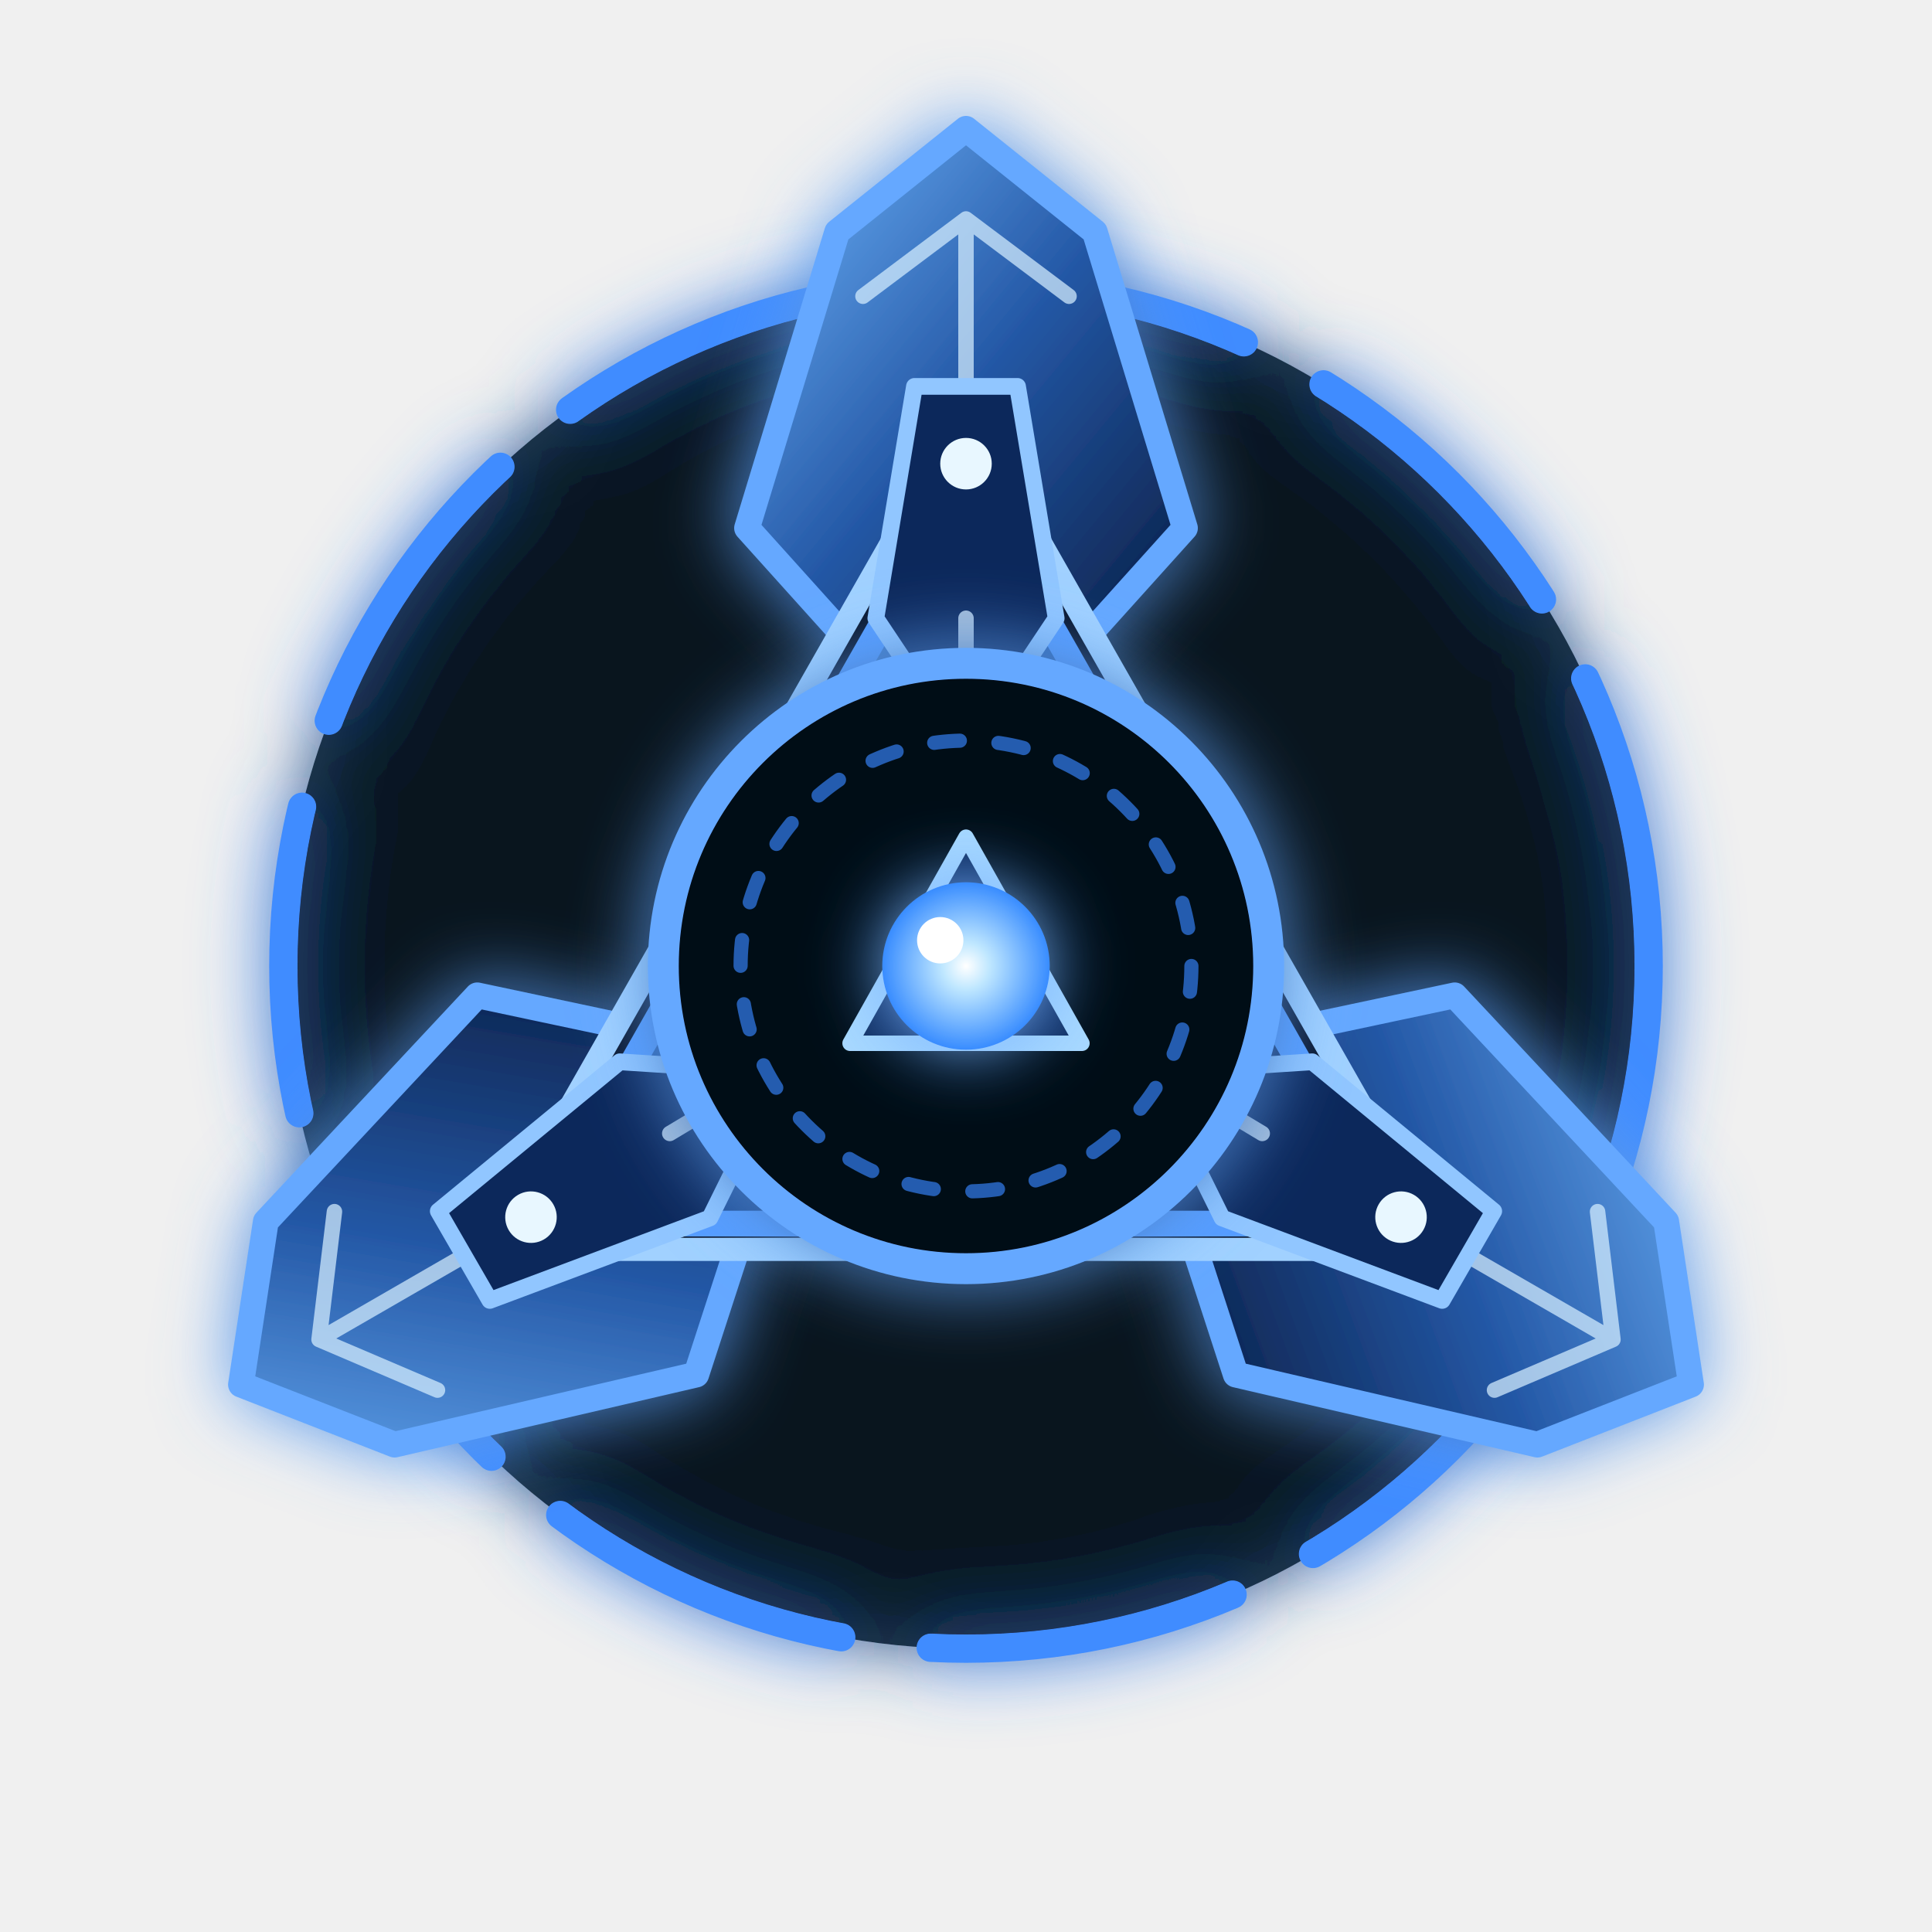
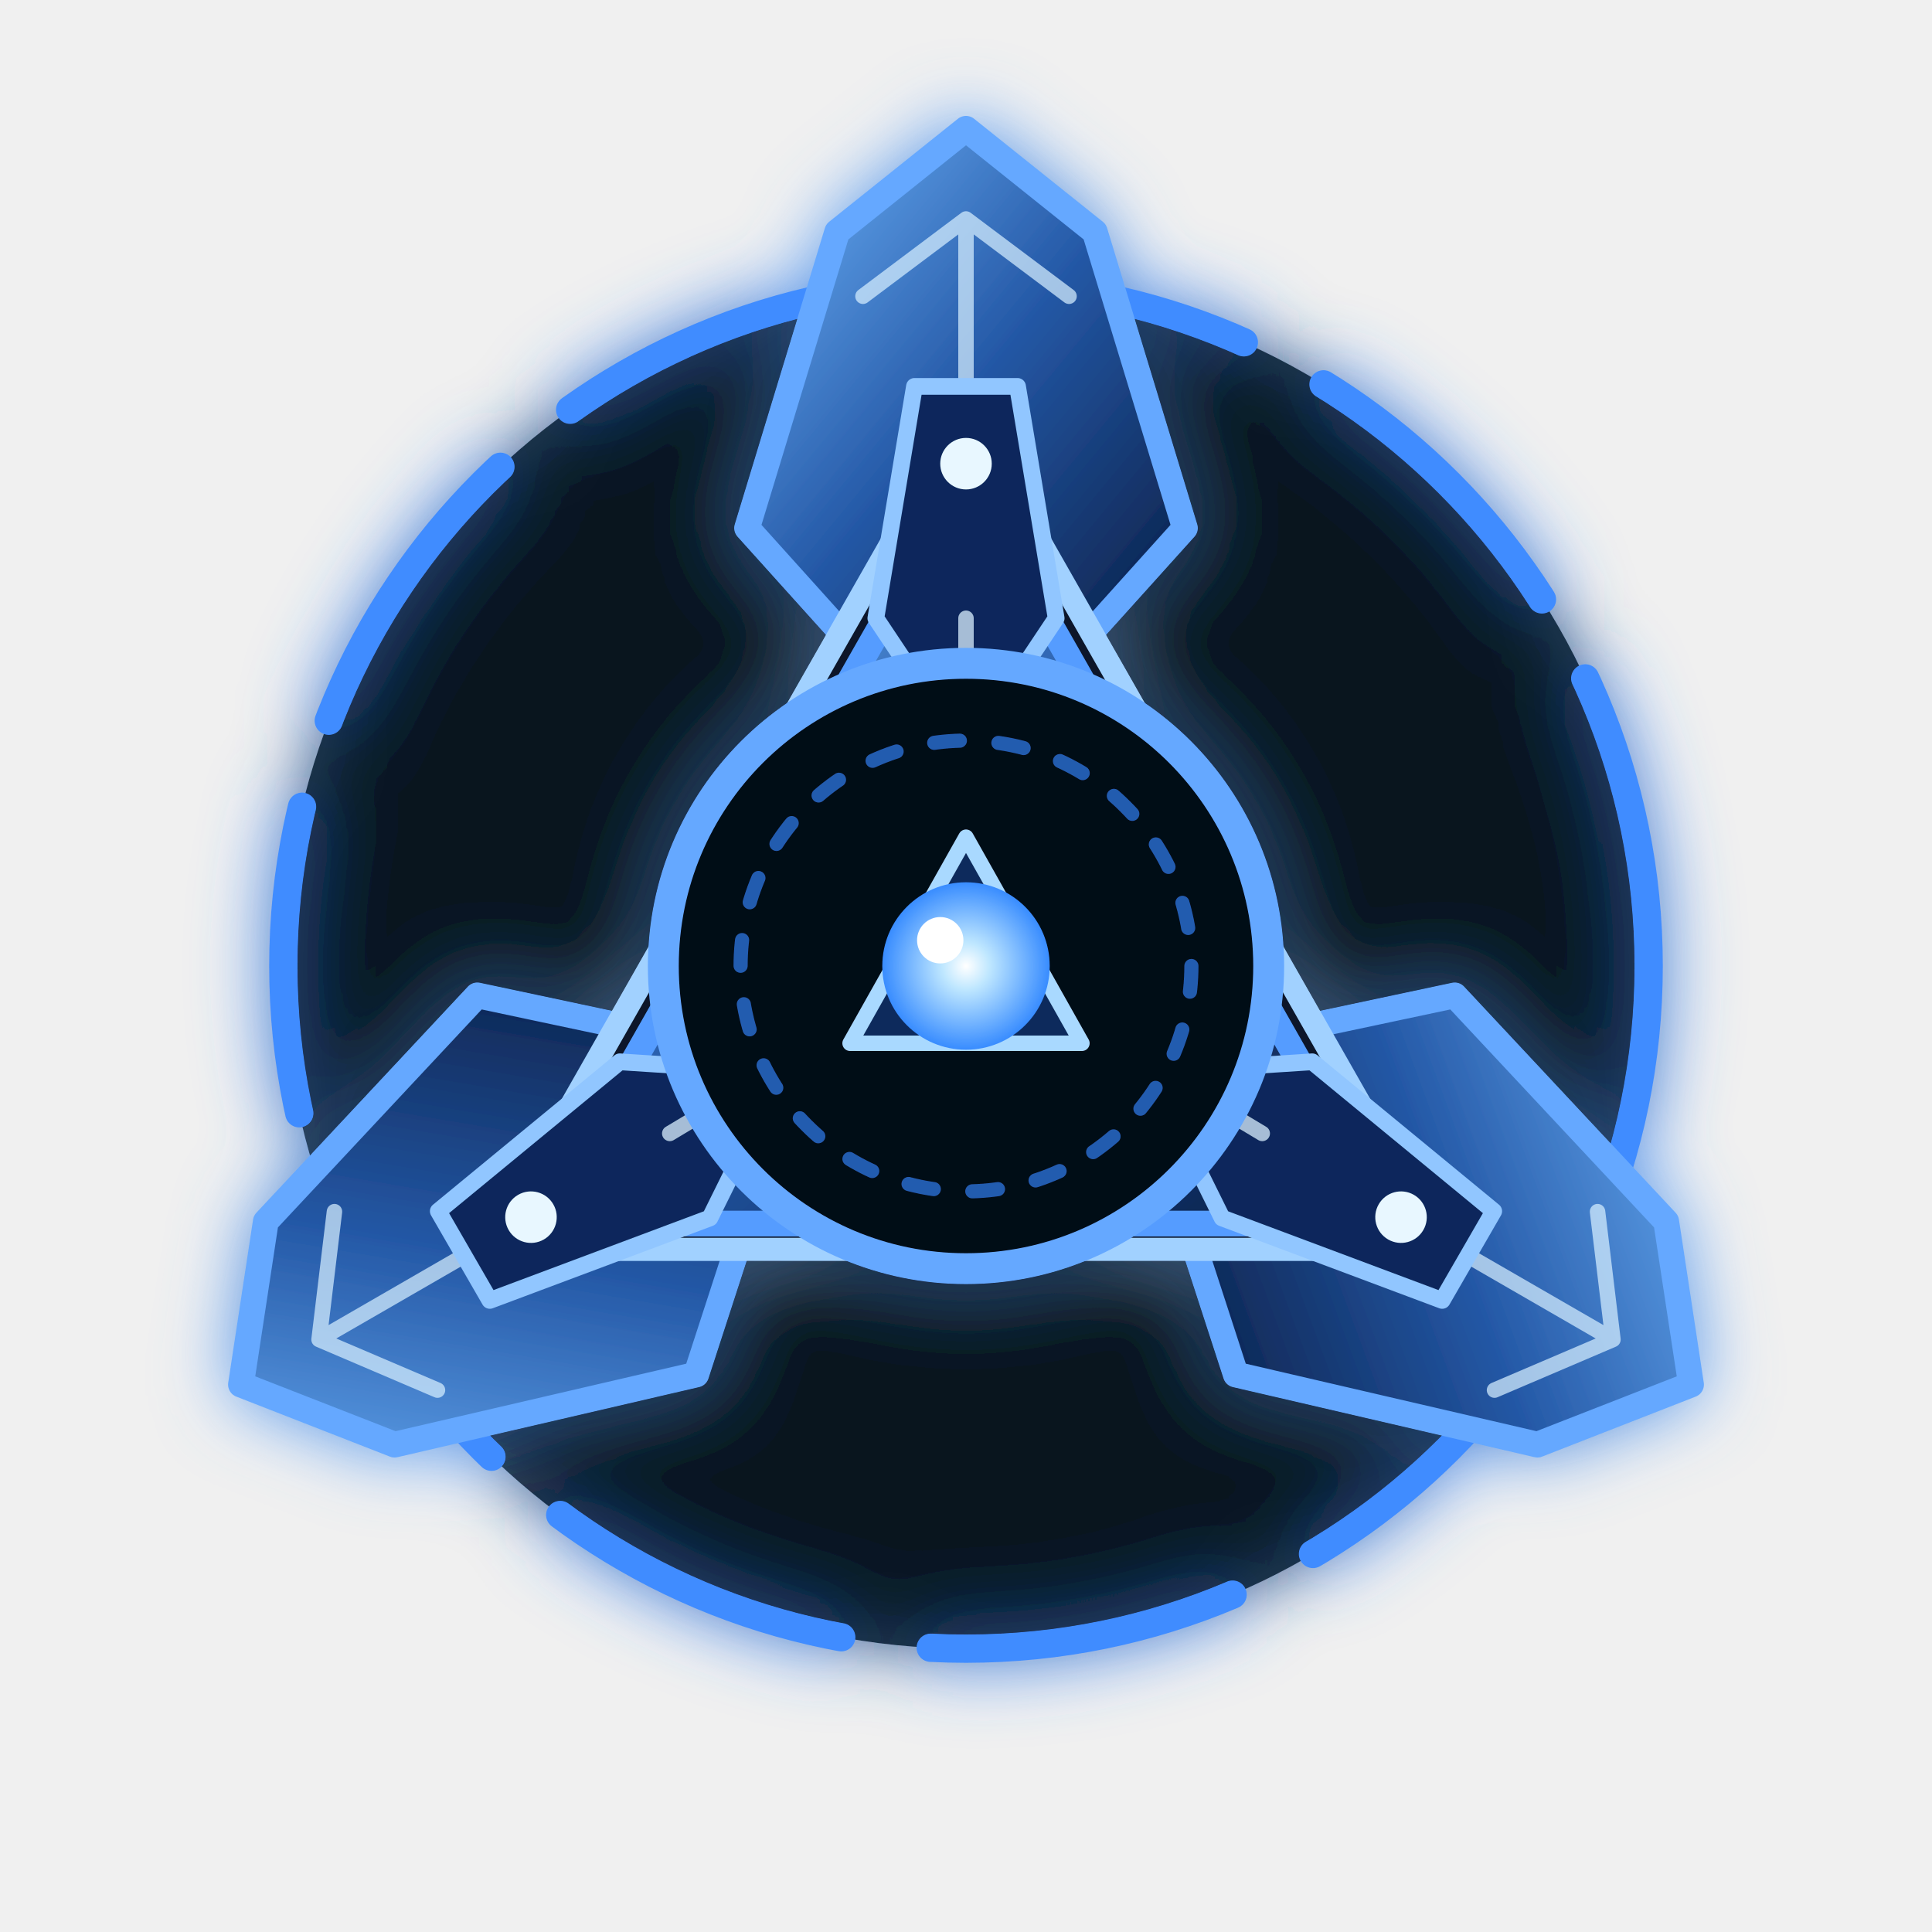
<svg xmlns="http://www.w3.org/2000/svg" width="150" height="150" viewBox="0 0 150 150">
  <defs>
    <linearGradient id="armor" x1="0" y1="0" x2="1" y2="1">
      <stop offset="0" stop-color="#72b8ff" />
      <stop offset="0.5" stop-color="#2458a6" />
      <stop offset="1" stop-color="#081a3f" />
    </linearGradient>
    <radialGradient id="core">
      <stop offset="0" stop-color="#ffffff" />
      <stop offset="0.28" stop-color="#bfe7ff" />
      <stop offset="1" stop-color="#388cff" />
    </radialGradient>
    <filter id="glow" x="-70%" y="-70%" width="240%" height="240%">
      <feGaussianBlur stdDeviation="2.8" result="blur" />
      <feMerge>
        <feMergeNode in="blur" />
        <feMergeNode in="SourceGraphic" />
      </feMerge>
    </filter>
    <g id="blade">
      <path d="M-17 -34 L-10 -57 L0 -65 L10 -57 L17 -34 L8 -24 L-8 -24 Z" fill="url(#armor)" stroke="#65a8ff" stroke-width="2" />
      <path d="M-8 -52 L0 -58 L8 -52 M0 -57 L0 -32" fill="none" stroke="#d6eeff" stroke-width="1.2" opacity="0.72" />
    </g>
    <g id="rail">
      <path d="M-4 -45 L4 -45 L7 -27 L3 -21 L-3 -21 L-7 -27 Z" fill="#0c285b" stroke="#91c6ff" stroke-width="1.3" />
      <circle cy="-39" r="2" fill="#e8f7ff" />
    </g>
  </defs>
-   <g transform="translate(75 75)" stroke-linejoin="round" stroke-linecap="round">
-     <circle r="53" fill="#030918" fill-opacity="0.8" stroke="#408cff" stroke-width="2.2" stroke-dasharray="24 7" filter="url(#glow)" />
-     <g filter="url(#glow)">
+   <g transform="translate(75 75)" stroke-linejoin="round" stroke-linecap="round" filter="url(#glow)">
+     <circle r="53" fill="#030918" fill-opacity="0.8" stroke="#408cff" stroke-width="2.2" stroke-dasharray="24 7" />
+     <g>
      <use href="#blade" />
      <use href="#blade" transform="rotate(120)" />
      <use href="#blade" transform="rotate(240)" />
    </g>
    <path d="M0 -43 L37 22 L-37 22 Z" fill="#071329" stroke="#a1d1ff" stroke-width="1.8" />
    <path d="M0 -38 L33 20 L-33 20 Z" fill="url(#armor)" stroke="#559cff" stroke-width="2" />
    <path d="M0 -31 L26 15 L-26 15 Z" fill="#07142d" stroke="#7db8ff" stroke-width="1.4" />
    <g>
      <use href="#rail" />
      <use href="#rail" transform="rotate(120)" />
      <use href="#rail" transform="rotate(240)" />
    </g>
    <path d="M0 -27 L0 -21 M23 13 L18 10 M-23 13 L-18 10" stroke="#d9efff" stroke-width="1.2" opacity="0.75" />
-     <circle r="23.5" fill="#030713" stroke="#65a8ff" stroke-width="2.4" filter="url(#glow)" />
+     <circle r="23.5" fill="#030713" stroke="#65a8ff" stroke-width="2.4" />
    <circle r="17.5" fill="none" stroke="#245caf" stroke-width="1.1" stroke-dasharray="2 3" />
    <path d="M0 -10 L9 6 L-9 6 Z" fill="#0e2b5c" stroke="#a9d9ff" stroke-width="1.2" />
-     <circle r="6.5" fill="url(#core)" filter="url(#glow)" />
+     <circle r="6.5" fill="url(#core)" />
    <circle cx="-2" cy="-2" r="1.8" fill="#ffffff" />
  </g>
</svg>
